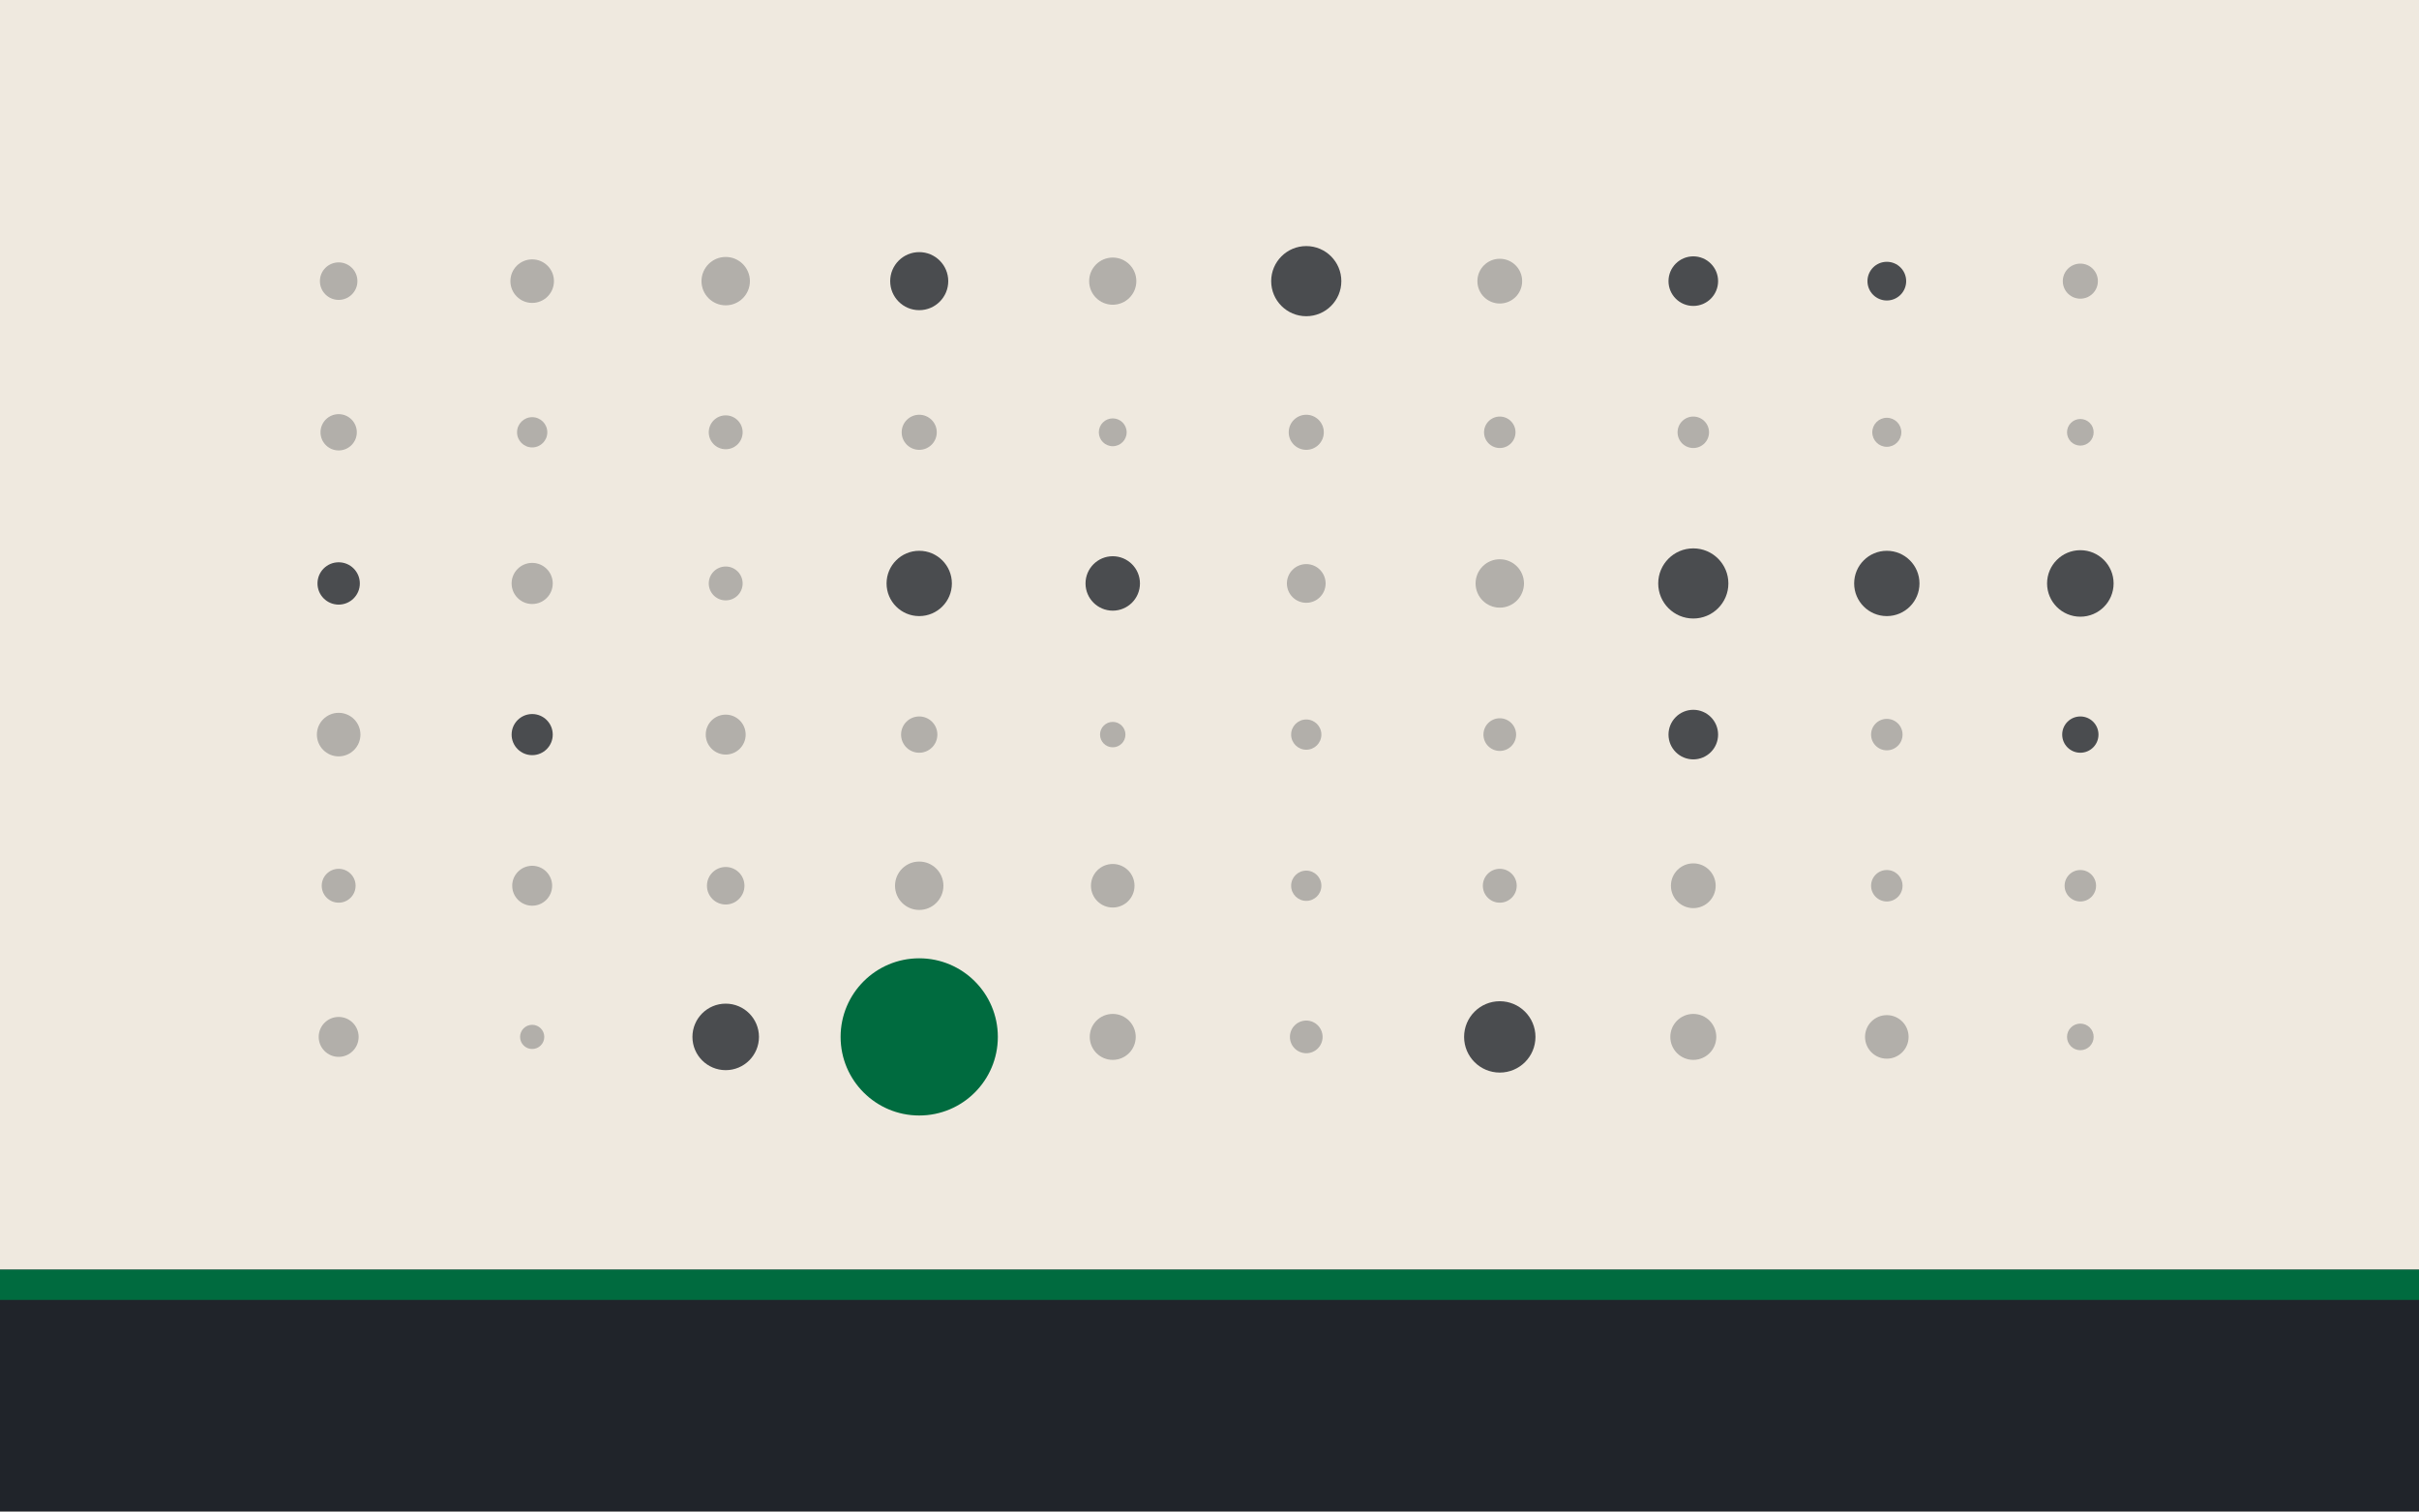
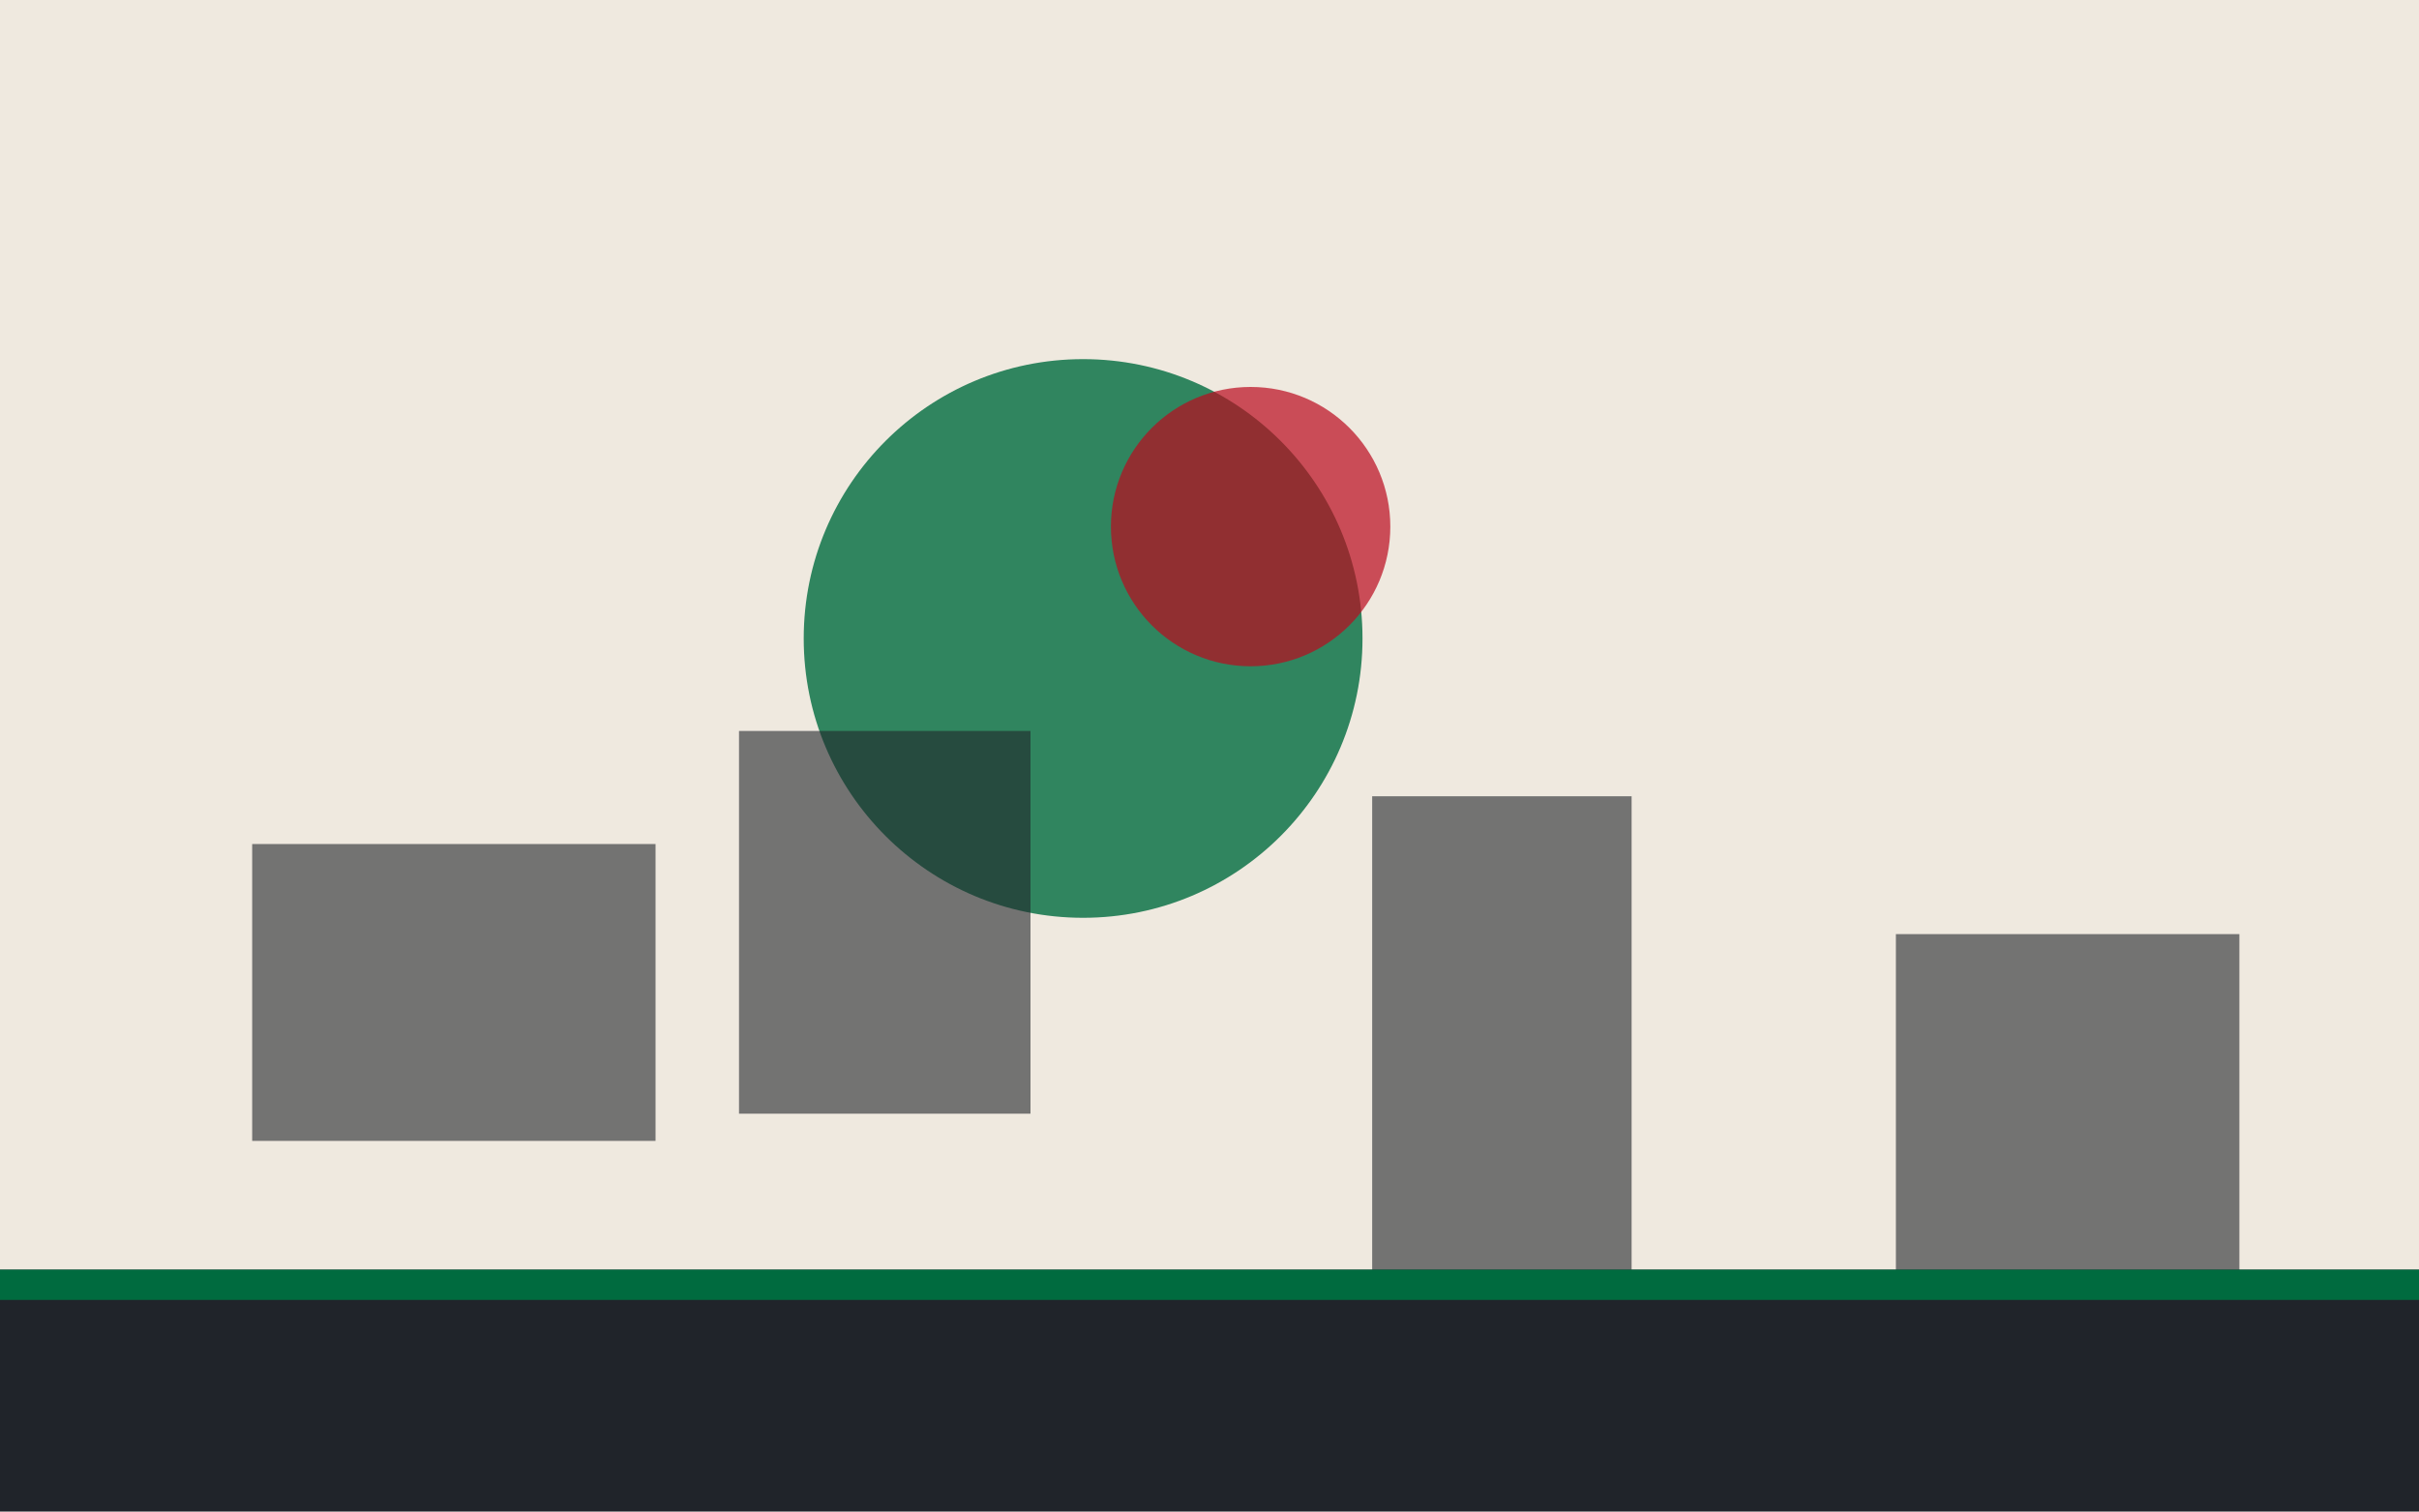
<svg xmlns="http://www.w3.org/2000/svg" viewBox="0 0 400 250" preserveAspectRatio="xMidYMid slice" role="img" aria-label="Guimarães stunner seals Arsenal comeback against Leeds">
  <rect width="400" height="250" fill="#efe9df" />
-   <circle cx="56.0" cy="46.5" r="3.1" fill="#20242a" opacity=".3" />
-   <circle cx="56.0" cy="71.5" r="3.0" fill="#20242a" opacity=".3" />
-   <circle cx="56.0" cy="96.5" r="3.5" fill="#20242a" opacity=".8" />
-   <circle cx="56.0" cy="121.5" r="3.6" fill="#20242a" opacity=".3" />
-   <circle cx="56.0" cy="146.5" r="2.8" fill="#20242a" opacity=".3" />
-   <circle cx="56.0" cy="171.5" r="3.3" fill="#20242a" opacity=".3" />
-   <circle cx="88.0" cy="46.5" r="3.6" fill="#20242a" opacity=".3" />
-   <circle cx="88.0" cy="71.5" r="2.5" fill="#20242a" opacity=".3" />
-   <circle cx="88.0" cy="96.5" r="3.4" fill="#20242a" opacity=".3" />
-   <circle cx="88.0" cy="121.5" r="3.4" fill="#20242a" opacity=".8" />
-   <circle cx="88.0" cy="146.5" r="3.3" fill="#20242a" opacity=".3" />
-   <circle cx="88.0" cy="171.5" r="2.0" fill="#20242a" opacity=".3" />
-   <circle cx="120.0" cy="46.5" r="4.0" fill="#20242a" opacity=".3" />
-   <circle cx="120.0" cy="71.5" r="2.8" fill="#20242a" opacity=".3" />
-   <circle cx="120.0" cy="96.5" r="2.8" fill="#20242a" opacity=".3" />
-   <circle cx="120.0" cy="121.5" r="3.3" fill="#20242a" opacity=".3" />
-   <circle cx="120.0" cy="146.5" r="3.1" fill="#20242a" opacity=".3" />
-   <circle cx="120.0" cy="171.5" r="5.5" fill="#20242a" opacity=".8" />
-   <circle cx="152.0" cy="46.5" r="4.8" fill="#20242a" opacity=".8" />
-   <circle cx="152.0" cy="71.5" r="2.9" fill="#20242a" opacity=".3" />
-   <circle cx="152.0" cy="96.5" r="5.4" fill="#20242a" opacity=".8" />
-   <circle cx="152.0" cy="121.5" r="3.0" fill="#20242a" opacity=".3" />
-   <circle cx="152.0" cy="146.5" r="4.0" fill="#20242a" opacity=".3" />
-   <circle cx="152.0" cy="171.5" r="13" fill="#006b3f" />
-   <circle cx="184.0" cy="46.5" r="3.9" fill="#20242a" opacity=".3" />
-   <circle cx="184.0" cy="71.5" r="2.3" fill="#20242a" opacity=".3" />
-   <circle cx="184.0" cy="96.5" r="4.5" fill="#20242a" opacity=".8" />
-   <circle cx="184.0" cy="121.5" r="2.1" fill="#20242a" opacity=".3" />
-   <circle cx="184.0" cy="146.5" r="3.6" fill="#20242a" opacity=".3" />
-   <circle cx="184.0" cy="171.5" r="3.8" fill="#20242a" opacity=".3" />
-   <circle cx="216.0" cy="46.5" r="5.8" fill="#20242a" opacity=".8" />
-   <circle cx="216.0" cy="71.5" r="2.9" fill="#20242a" opacity=".3" />
-   <circle cx="216.0" cy="96.5" r="3.2" fill="#20242a" opacity=".3" />
-   <circle cx="216.0" cy="121.5" r="2.5" fill="#20242a" opacity=".3" />
-   <circle cx="216.0" cy="146.5" r="2.5" fill="#20242a" opacity=".3" />
-   <circle cx="216.0" cy="171.5" r="2.7" fill="#20242a" opacity=".3" />
-   <circle cx="248.0" cy="46.5" r="3.7" fill="#20242a" opacity=".3" />
-   <circle cx="248.0" cy="71.5" r="2.6" fill="#20242a" opacity=".3" />
-   <circle cx="248.0" cy="96.5" r="4.0" fill="#20242a" opacity=".3" />
-   <circle cx="248.0" cy="121.5" r="2.7" fill="#20242a" opacity=".3" />
-   <circle cx="248.0" cy="146.5" r="2.8" fill="#20242a" opacity=".3" />
-   <circle cx="248.0" cy="171.5" r="5.9" fill="#20242a" opacity=".8" />
-   <circle cx="280.0" cy="46.5" r="4.1" fill="#20242a" opacity=".8" />
-   <circle cx="280.0" cy="71.5" r="2.6" fill="#20242a" opacity=".3" />
-   <circle cx="280.0" cy="96.5" r="5.8" fill="#20242a" opacity=".8" />
-   <circle cx="280.0" cy="121.5" r="4.1" fill="#20242a" opacity=".8" />
-   <circle cx="280.0" cy="146.5" r="3.7" fill="#20242a" opacity=".3" />
-   <circle cx="280.0" cy="171.5" r="3.8" fill="#20242a" opacity=".3" />
-   <circle cx="312.0" cy="46.5" r="3.2" fill="#20242a" opacity=".8" />
-   <circle cx="312.0" cy="71.5" r="2.4" fill="#20242a" opacity=".3" />
-   <circle cx="312.0" cy="96.5" r="5.4" fill="#20242a" opacity=".8" />
-   <circle cx="312.0" cy="121.5" r="2.6" fill="#20242a" opacity=".3" />
-   <circle cx="312.0" cy="146.5" r="2.6" fill="#20242a" opacity=".3" />
-   <circle cx="312.0" cy="171.5" r="3.6" fill="#20242a" opacity=".3" />
-   <circle cx="344.0" cy="46.5" r="2.9" fill="#20242a" opacity=".3" />
-   <circle cx="344.0" cy="71.5" r="2.2" fill="#20242a" opacity=".3" />
-   <circle cx="344.0" cy="96.5" r="5.5" fill="#20242a" opacity=".8" />
-   <circle cx="344.0" cy="121.5" r="3.0" fill="#20242a" opacity=".8" />
-   <circle cx="344.0" cy="146.5" r="2.6" fill="#20242a" opacity=".3" />
-   <circle cx="344.0" cy="171.5" r="2.2" fill="#20242a" opacity=".3" />
+   <circle cx="179.1" cy="105.6" r="46.2" fill="#006b3f" opacity=".8" />
+   <circle cx="206.8" cy="87.1" r="23.1" fill="#bb0a1e" opacity=".7" />
+   <rect x="41.7" y="139.6" width="66.7" height="49.1" fill="#20242a" opacity=".6" />
+   <rect x="122.2" y="120.9" width="48.2" height="63.3" fill="#20242a" opacity=".6" />
+   <rect x="226.9" y="131.7" width="42.9" height="87.3" fill="#20242a" opacity=".6" />
+   <rect x="313.5" y="154.5" width="56.8" height="81.3" fill="#20242a" opacity=".6" />
  <rect y="210" width="400" height="40" fill="#20242a" />
  <rect y="210" width="400" height="5" fill="#006b3f" />
</svg>
